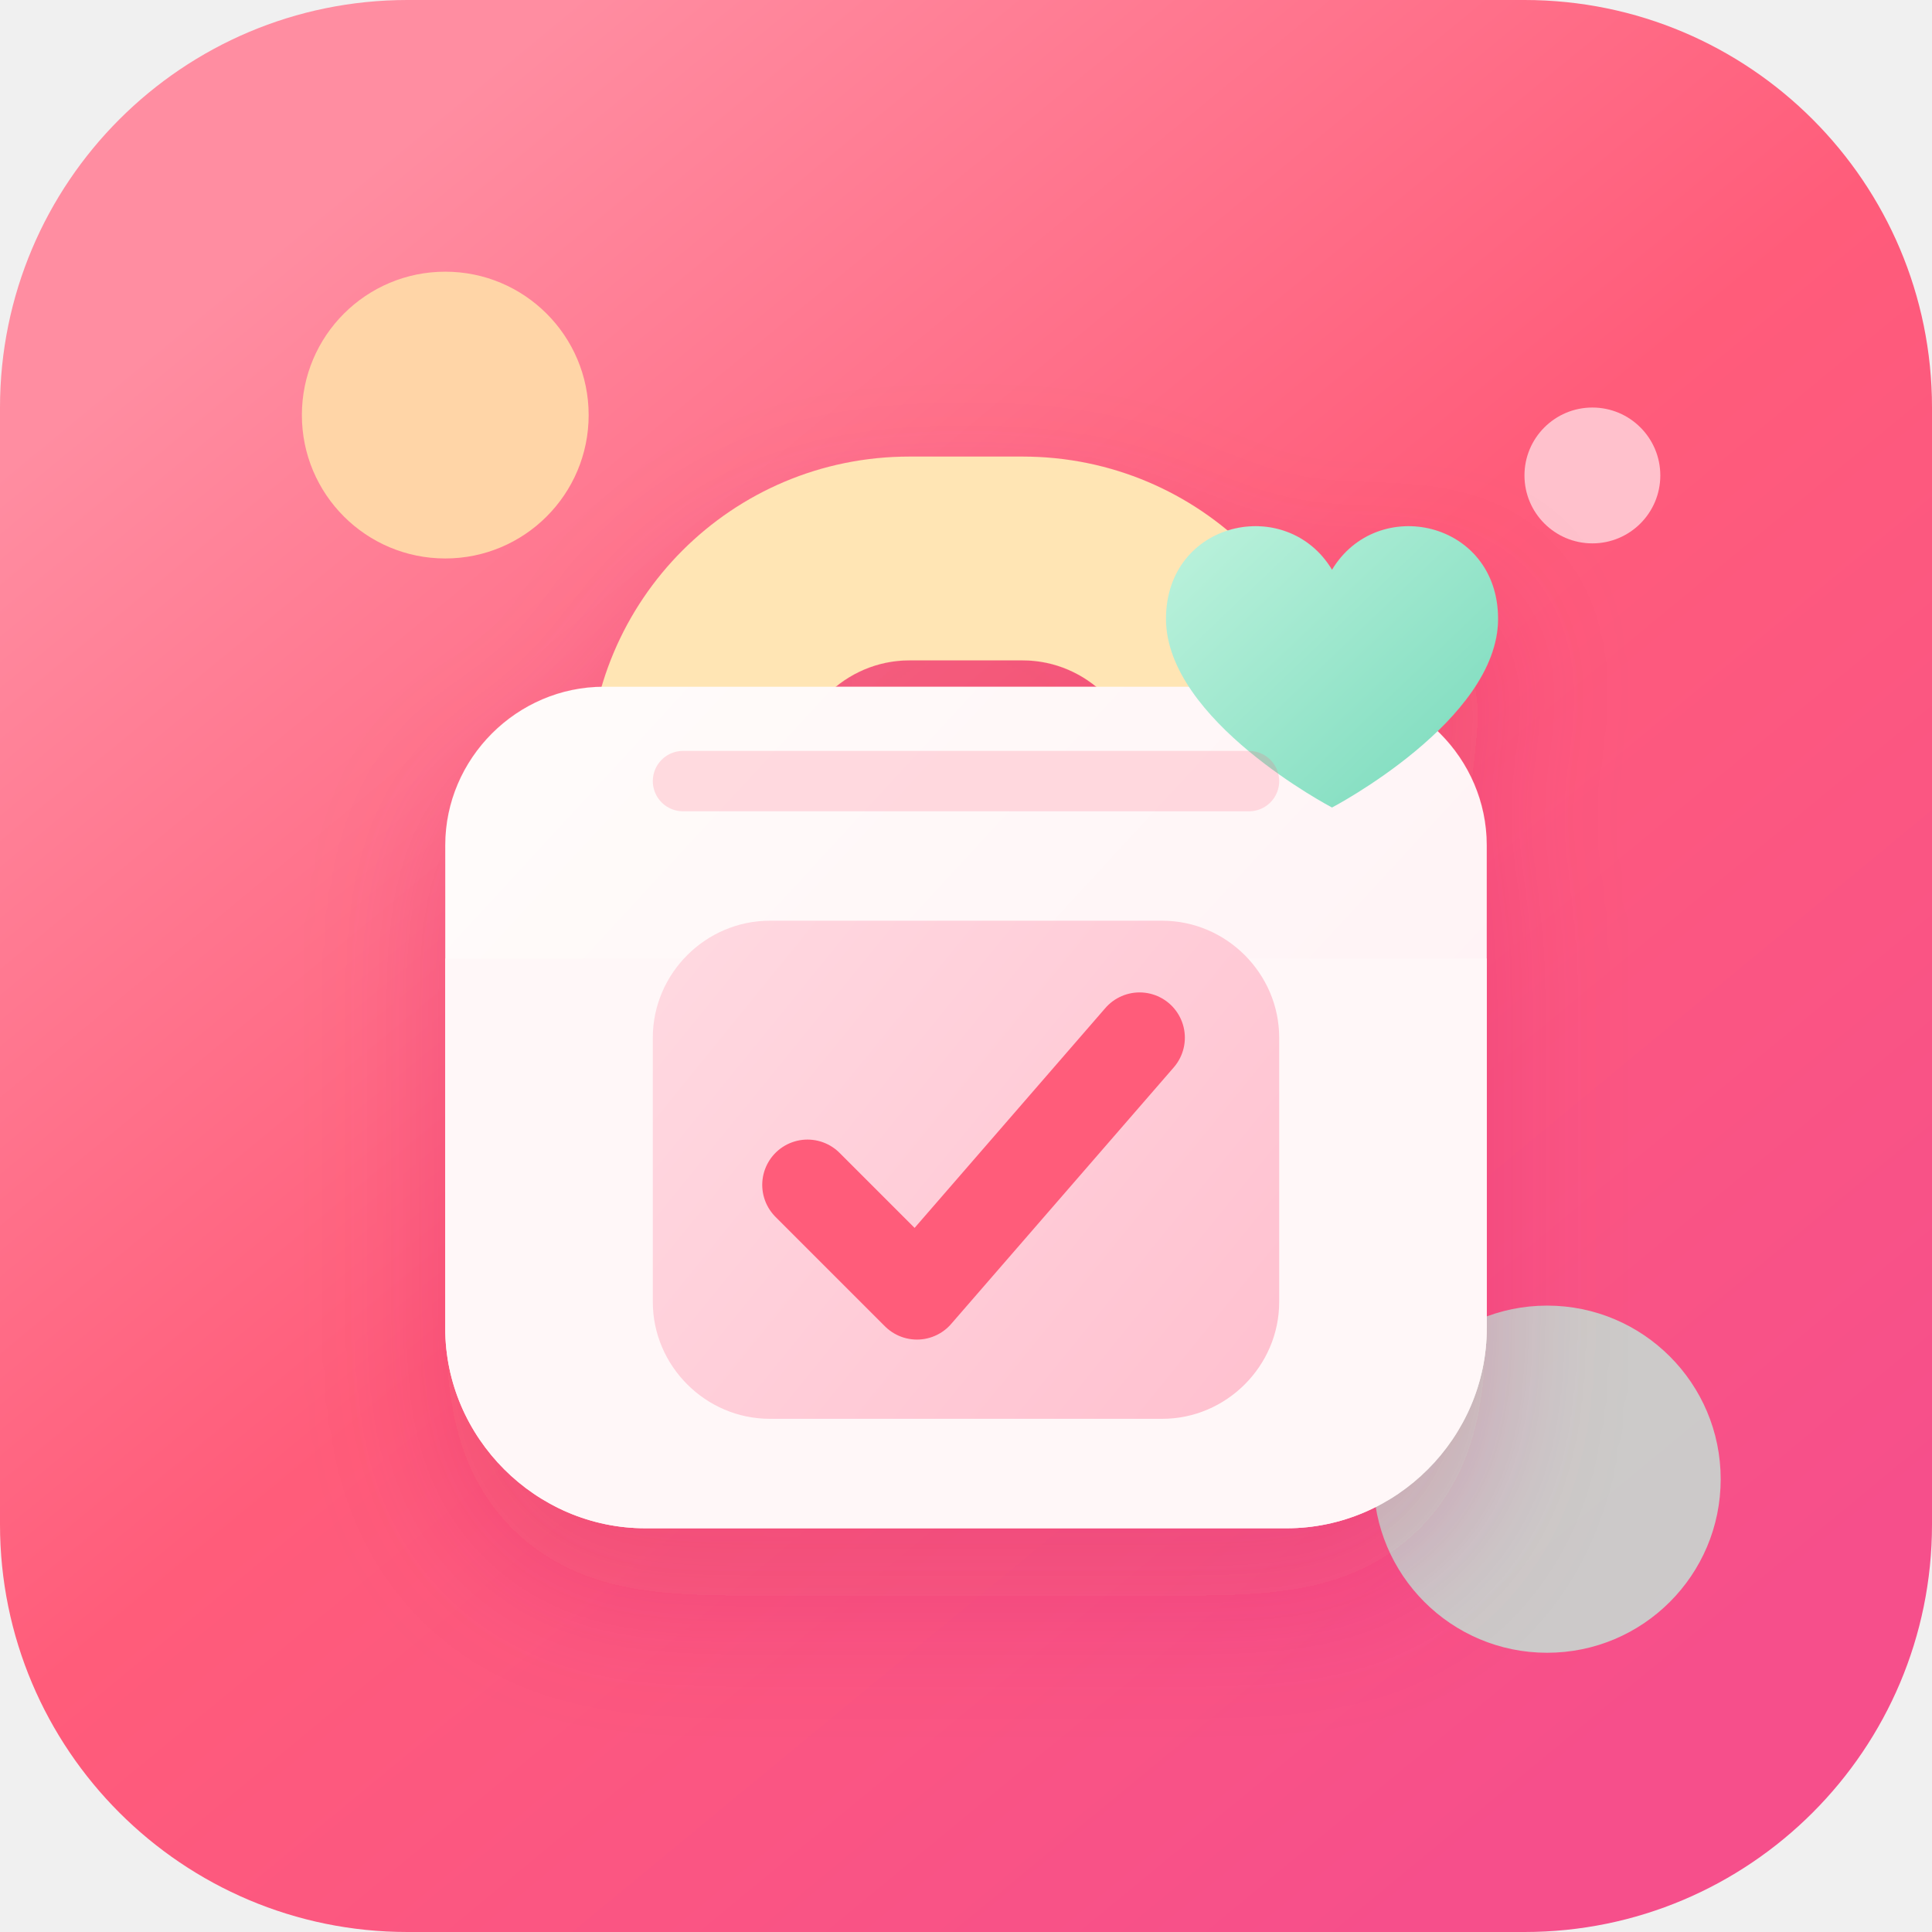
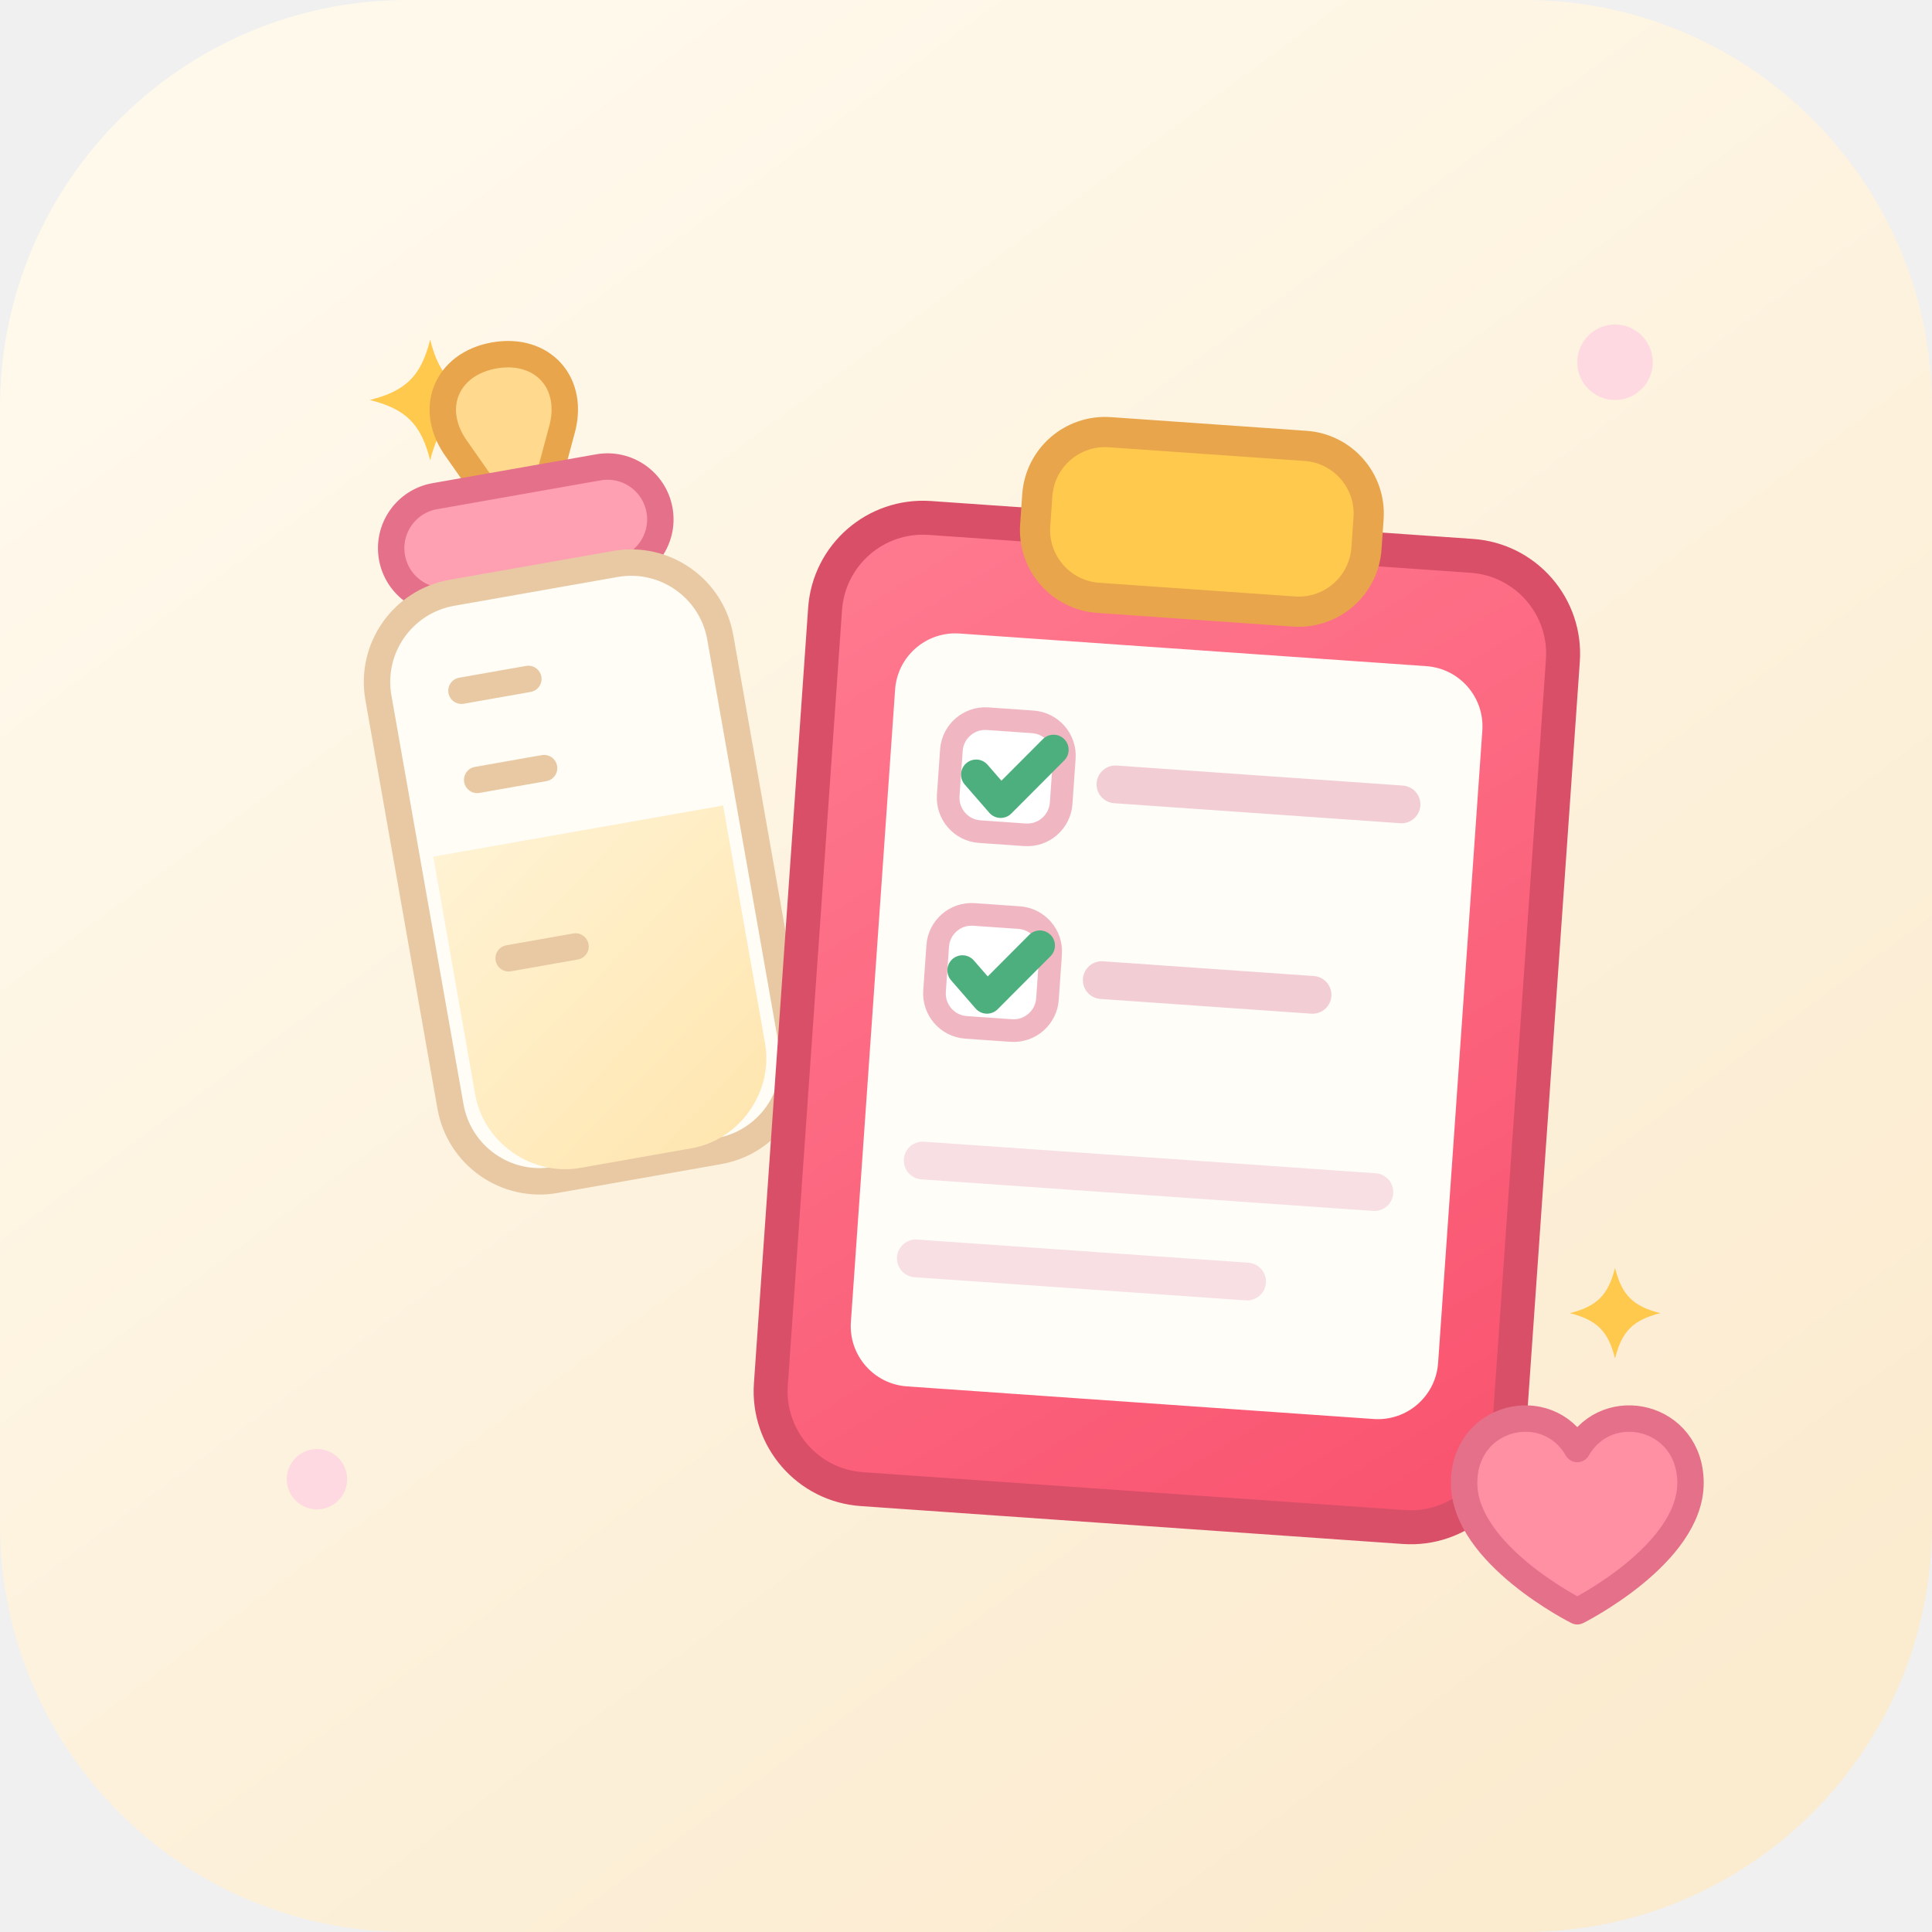
<svg xmlns="http://www.w3.org/2000/svg" viewBox="0 0 512 512" role="img" aria-labelledby="title">
  <defs>
-     <linearGradient id="bg" x1="88" y1="52" x2="428" y2="464" gradientUnits="userSpaceOnUse">
-       <stop offset="0" stop-color="#ff8da1" />
-       <stop offset="0.48" stop-color="#ff5c7a" />
-       <stop offset="1" stop-color="#f64f8b" />
+     <linearGradient id="bg" x1="96" y1="40" x2="420" y2="480" gradientUnits="userSpaceOnUse">
+       <stop offset="0" stop-color="#fff9ec" />
+       <stop offset="1" stop-color="#fbebcf" />
    </linearGradient>
-     <linearGradient id="bag" x1="116" y1="150" x2="386" y2="399" gradientUnits="userSpaceOnUse">
-       <stop offset="0" stop-color="#fffdfb" />
-       <stop offset="1" stop-color="#fff0f4" />
+     <linearGradient id="board" x1="214" y1="120" x2="408" y2="392" gradientUnits="userSpaceOnUse">
+       <stop offset="0" stop-color="#ff7d92" />
+       <stop offset="1" stop-color="#f9536f" />
    </linearGradient>
-     <linearGradient id="pocket" x1="176" y1="248" x2="336" y2="378" gradientUnits="userSpaceOnUse">
-       <stop offset="0" stop-color="#ffd9e1" />
-       <stop offset="1" stop-color="#ffc0cf" />
+     <linearGradient id="milk" x1="116" y1="220" x2="196" y2="330" gradientUnits="userSpaceOnUse">
+       <stop offset="0" stop-color="#fff3d4" />
+       <stop offset="1" stop-color="#ffe3a8" />
    </linearGradient>
-     <linearGradient id="mint" x1="318" y1="134" x2="404" y2="224" gradientUnits="userSpaceOnUse">
-       <stop offset="0" stop-color="#bcf2dc" />
-       <stop offset="1" stop-color="#70d7b8" />
-     </linearGradient>
-     <filter id="softShadow" x="-15%" y="-15%" width="130%" height="135%" color-interpolation-filters="sRGB">
-       <feDropShadow dx="0" dy="18" stdDeviation="18" flood-color="#c92d65" flood-opacity="0.22" />
-     </filter>
  </defs>
  <rect width="512" height="512" rx="108" fill="url(#bg)" />
-   <circle cx="118" cy="110" r="38" fill="#ffd9a8" opacity="0.95" />
-   <circle cx="410" cy="392" r="46" fill="#bdf1df" opacity="0.75" />
-   <circle cx="422" cy="126" r="18" fill="#fff7f8" opacity="0.65" />
-   <g filter="url(#softShadow)">
-     <path d="M156 206c0-47 38-85 85-85h30c47 0 85 38 85 85v18h-54v-18c0-17-14-31-31-31h-30c-17 0-31 14-31 31v18h-54v-18Z" fill="#ffe5b4" />
-     <path d="M118 224c0-23 19-42 42-42h192c23 0 42 19 42 42v128c0 29-24 53-53 53H171c-29 0-53-24-53-53V224Z" fill="url(#bag)" />
-     <path d="M118 254h276v98c0 29-24 53-53 53H171c-29 0-53-24-53-53v-98Z" fill="#fff7f8" />
-     <path d="M173 275c0-17 14-31 31-31h104c17 0 31 14 31 31v70c0 17-14 31-31 31H204c-17 0-31-14-31-31v-70Z" fill="url(#pocket)" />
-     <path d="M214 314l29 29 59-68" fill="none" stroke="#ff5c7a" stroke-width="24" stroke-linecap="round" stroke-linejoin="round" />
-     <path d="M353 151c12-20 44-13 44 13 0 27-44 50-44 50s-44-23-44-50c0-26 32-33 44-13Z" fill="url(#mint)" />
-     <path d="M181 207h150" fill="none" stroke="#ff5c7a" stroke-width="16" stroke-linecap="round" opacity="0.2" />
+   <path d="M96 84c2.4 9.6 6.4 13.6 16 16-9.6 2.4-13.6 6.4-16 16-2.4-9.6-6.4-13.6-16-16 9.6-2.4 13.6-6.4 16-16Z" fill="#ffc94d" transform="translate(18 6)" />
+   <path d="M428 336c1.8 7.2 4.8 10.2 12 12-7.2 1.8-10.2 4.8-12 12-1.8-7.2-4.8-10.2-12-12 7.2-1.8 10.2-4.8 12-12Z" fill="#ffc94d" />
+   <circle cx="428" cy="96" r="10" fill="#ffd9e1" />
+   <circle cx="84" cy="392" r="8" fill="#ffd9e1" />
+   <g transform="rotate(-10 156 236)">
+     <path d="M156 92c-13 0-20 11-14 23l7 15h14l7-15c6-12-1-23-14-23Z" fill="#ffd98e" stroke="#e8a54b" stroke-width="7" stroke-linejoin="round" />
+     <rect x="120" y="126" width="72" height="28" rx="14" fill="#ff9fb2" stroke="#e5708a" stroke-width="7" />
+     <rect x="110" y="152" width="92" height="158" rx="24" fill="#fffdf6" stroke="#e8c9a3" stroke-width="7" />
+     <path d="M117 220h78v64c0 13-11 24-24 24h-30c-13 0-24-11-24-24v-64Z" fill="url(#milk)" />
+     <path d="M132 178h18M132 202h18M132 250h18" stroke="#e8c9a3" stroke-width="7" stroke-linecap="round" />
  </g>
+   <g transform="rotate(4 310 260)">
+     <rect x="212" y="142" width="196" height="258" rx="26" fill="url(#board)" stroke="#d94f68" stroke-width="9" />
+     <rect x="266" y="116" width="88" height="44" rx="18" fill="#ffc94d" stroke="#e8a54b" stroke-width="8" />
+     <rect x="232" y="172" width="156" height="200" rx="16" fill="#fffdf8" />
+     <rect x="248" y="194" width="30" height="30" rx="9" fill="#fff" stroke="#f0b7c2" stroke-width="6" />
+     <path d="M255 209l7 7 13-15" fill="none" stroke="#4caf7d" stroke-width="8" stroke-linecap="round" stroke-linejoin="round" />
+     <path d="M292 209h76" stroke="#f3cdd4" stroke-width="10" stroke-linecap="round" />
+     <rect x="248" y="246" width="30" height="30" rx="9" fill="#fff" stroke="#f0b7c2" stroke-width="6" />
+     <path d="M255 261l7 7 13-15" fill="none" stroke="#4caf7d" stroke-width="8" stroke-linecap="round" stroke-linejoin="round" />
+     <path d="M292 261h56" stroke="#f3cdd4" stroke-width="10" stroke-linecap="round" />
+     <path d="M248 312h120M248 338h88" stroke="#f7dfe4" stroke-width="10" stroke-linecap="round" />
+   </g>
+   <path d="M418 384c8-14 30-9 30 9 0 19-30 34-30 34s-30-15-30-34c0-18 22-23 30-9Z" fill="#ff8fa3" stroke="#e5708a" stroke-width="7" stroke-linejoin="round" />
</svg>
